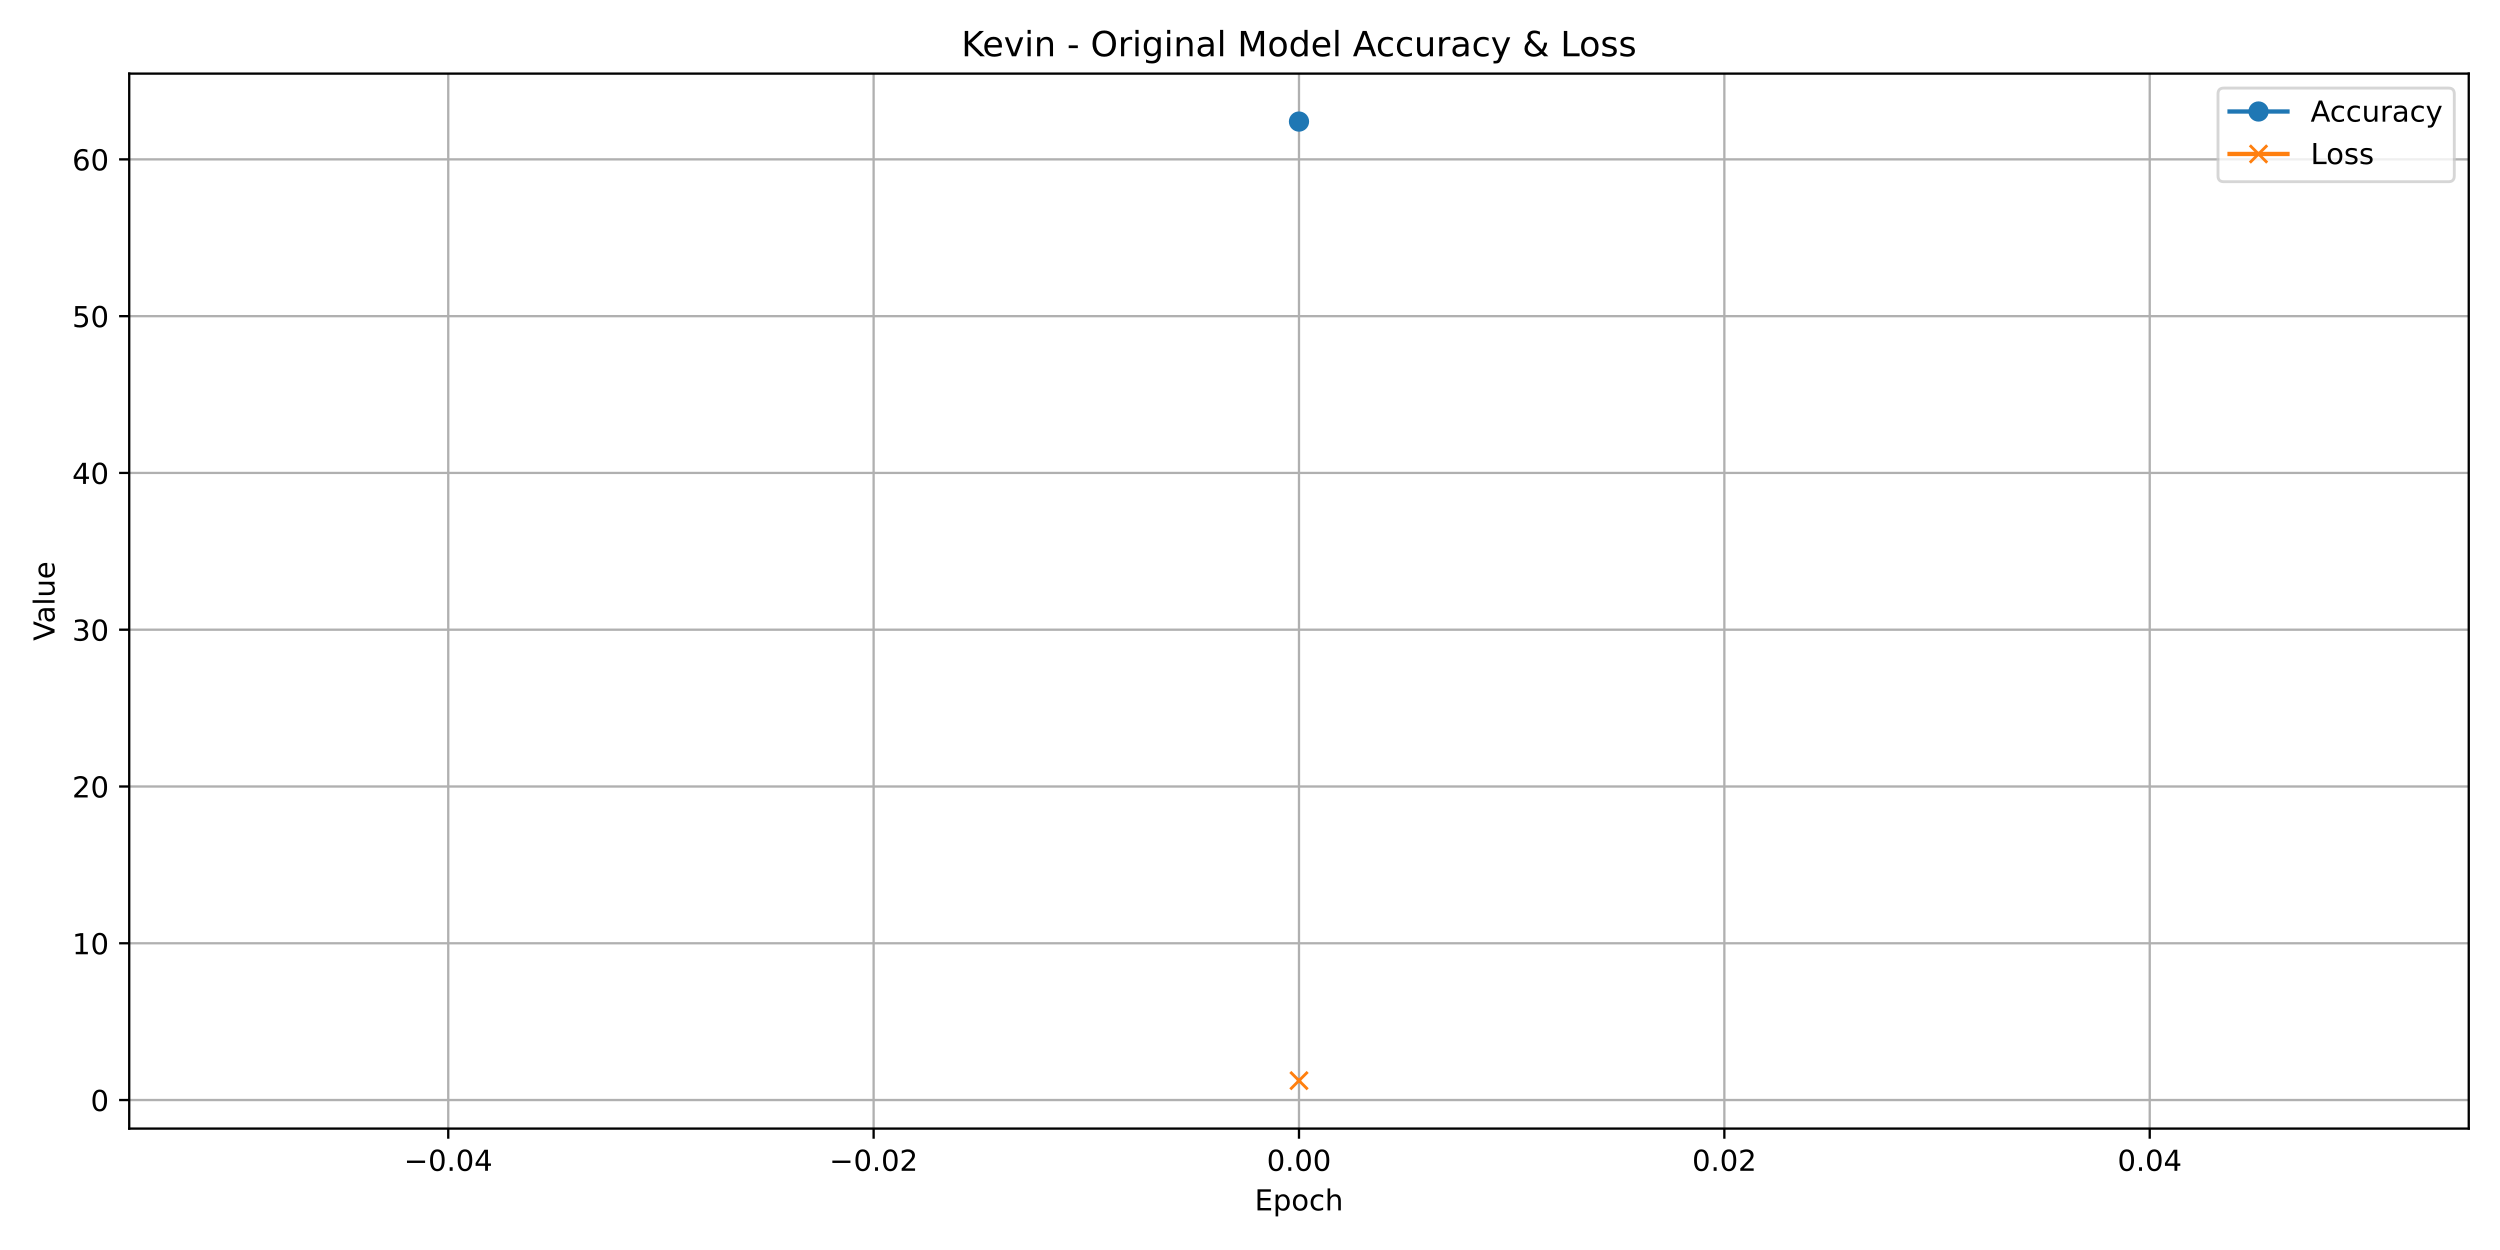
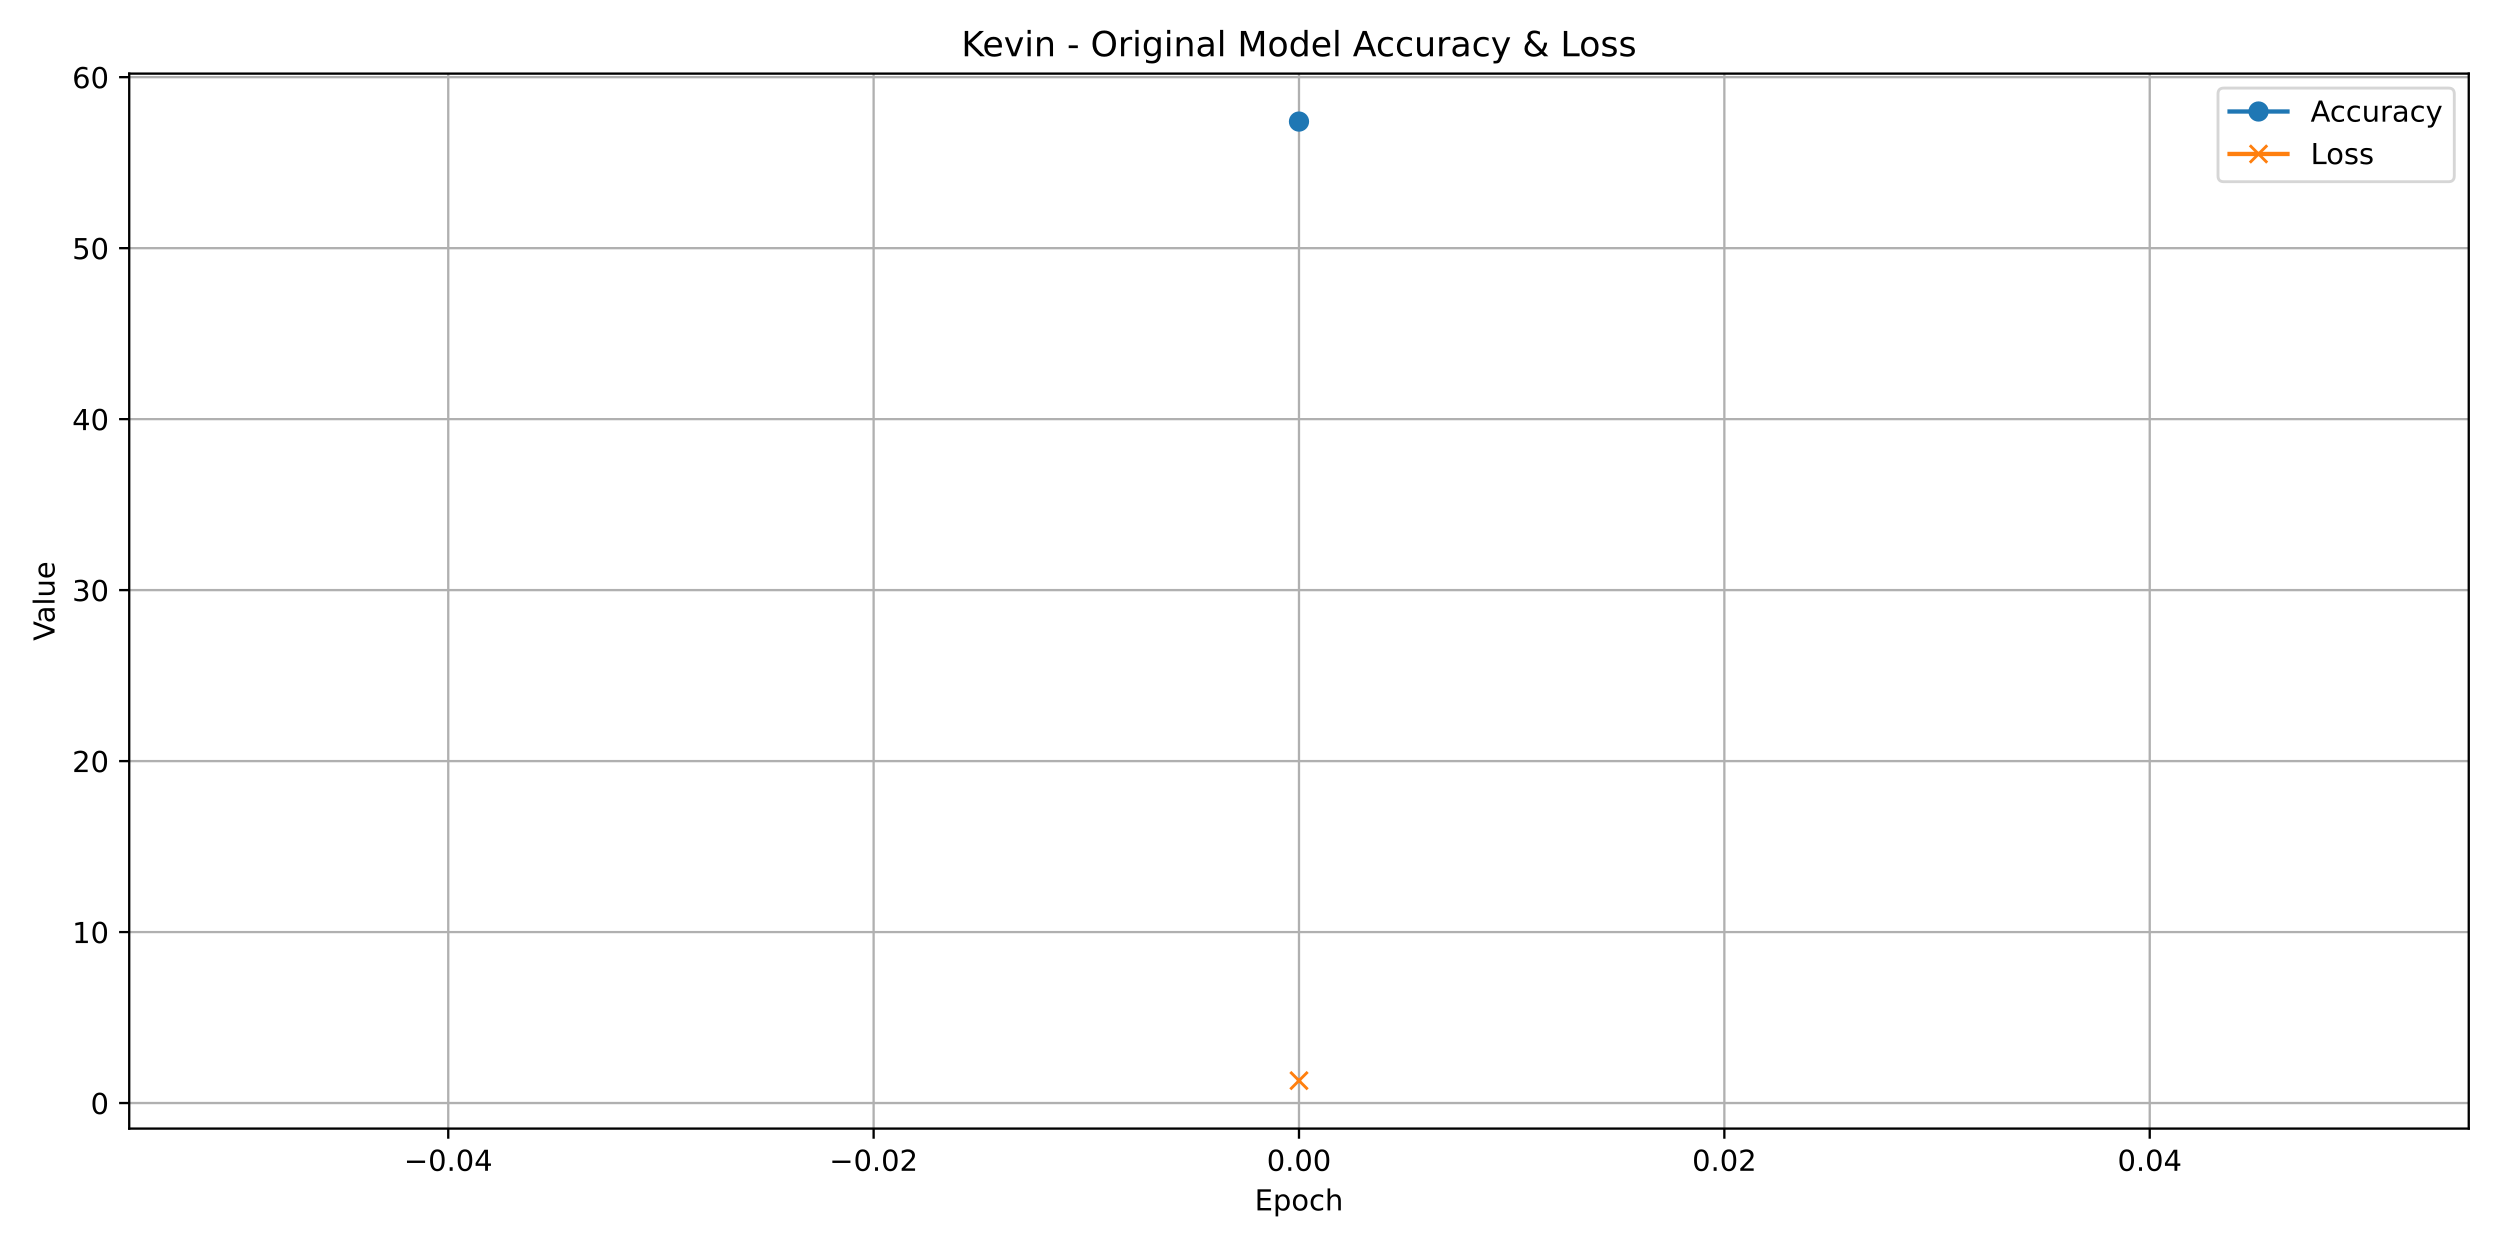
<svg xmlns="http://www.w3.org/2000/svg" xmlns:xlink="http://www.w3.org/1999/xlink" width="864pt" height="432pt" viewBox="0 0 864 432" version="1.1">
  <defs>
    <style type="text/css">*{stroke-linejoin: round; stroke-linecap: butt}</style>
  </defs>
  <g id="figure_1">
    <g id="patch_1">
      <path d="M 0 432  L 864 432  L 864 0  L 0 0  z " style="fill: #ffffff" />
    </g>
    <g id="axes_1">
      <g id="patch_2">
        <path d="M 44.66 390.04  L 853.2 390.04  L 853.2 25.44  L 44.66 25.44  z " style="fill: #ffffff" />
      </g>
      <g id="matplotlib.axis_1">
        <g id="xtick_1">
          <g id="line2d_1">
-             <path d="M 154.915 390.04  L 154.915 25.44  " clip-path="url(#pe907d3f04f)" style="fill: none; stroke: #b0b0b0; stroke-width: 0.8; stroke-linecap: square" />
+             <path d="M 154.915 390.04  L 154.915 25.44  " clip-path="url(#p06749bca30)" style="fill: none; stroke: #b0b0b0; stroke-width: 0.8; stroke-linecap: square" />
          </g>
          <g id="line2d_2">
            <defs>
-               <path id="ma01ef2c5df" d="M 0 0  L 0 3.5  " style="stroke: #000000; stroke-width: 0.8" />
+               <path id="mdeabfe7f44" d="M 0 0  L 0 3.5  " style="stroke: #000000; stroke-width: 0.8" />
            </defs>
            <g>
-               <use xlink:href="#ma01ef2c5df" x="154.915" y="390.04" style="stroke: #000000; stroke-width: 0.8" />
+               <use xlink:href="#mdeabfe7f44" x="154.915" y="390.04" style="stroke: #000000; stroke-width: 0.8" />
            </g>
          </g>
          <g id="text_1">
            <g transform="translate(139.5928 404.6384) scale(0.1 -0.1)">
              <defs>
                <path id="DejaVuSans-2212" d="M 678 2272  L 4684 2272  L 4684 1741  L 678 1741  L 678 2272  z " transform="scale(0.015625)" />
                <path id="DejaVuSans-30" d="M 2034 4250  Q 1547 4250 1301 3770  Q 1056 3291 1056 2328  Q 1056 1369 1301 889  Q 1547 409 2034 409  Q 2525 409 2770 889  Q 3016 1369 3016 2328  Q 3016 3291 2770 3770  Q 2525 4250 2034 4250  z M 2034 4750  Q 2819 4750 3233 4129  Q 3647 3509 3647 2328  Q 3647 1150 3233 529  Q 2819 -91 2034 -91  Q 1250 -91 836 529  Q 422 1150 422 2328  Q 422 3509 836 4129  Q 1250 4750 2034 4750  z " transform="scale(0.015625)" />
                <path id="DejaVuSans-2e" d="M 684 794  L 1344 794  L 1344 0  L 684 0  L 684 794  z " transform="scale(0.015625)" />
                <path id="DejaVuSans-34" d="M 2419 4116  L 825 1625  L 2419 1625  L 2419 4116  z M 2253 4666  L 3047 4666  L 3047 1625  L 3713 1625  L 3713 1100  L 3047 1100  L 3047 0  L 2419 0  L 2419 1100  L 313 1100  L 313 1709  L 2253 4666  z " transform="scale(0.015625)" />
              </defs>
              <use xlink:href="#DejaVuSans-2212" />
              <use xlink:href="#DejaVuSans-30" transform="translate(83.78906 0)" />
              <use xlink:href="#DejaVuSans-2e" transform="translate(147.4121 0)" />
              <use xlink:href="#DejaVuSans-30" transform="translate(179.1992 0)" />
              <use xlink:href="#DejaVuSans-34" transform="translate(242.8223 0)" />
            </g>
          </g>
        </g>
        <g id="xtick_2">
          <g id="line2d_3">
-             <path d="M 301.923 390.04  L 301.923 25.44  " clip-path="url(#pe907d3f04f)" style="fill: none; stroke: #b0b0b0; stroke-width: 0.8; stroke-linecap: square" />
+             <path d="M 301.923 390.04  L 301.923 25.44  " clip-path="url(#p06749bca30)" style="fill: none; stroke: #b0b0b0; stroke-width: 0.8; stroke-linecap: square" />
          </g>
          <g id="line2d_4">
            <g>
-               <use xlink:href="#ma01ef2c5df" x="301.923" y="390.04" style="stroke: #000000; stroke-width: 0.8" />
+               <use xlink:href="#mdeabfe7f44" x="301.923" y="390.04" style="stroke: #000000; stroke-width: 0.8" />
            </g>
          </g>
          <g id="text_2">
            <g transform="translate(286.6001 404.6384) scale(0.1 -0.1)">
              <defs>
                <path id="DejaVuSans-32" d="M 1228 531  L 3431 531  L 3431 0  L 469 0  L 469 531  Q 828 903 1448 1529  Q 2069 2156 2228 2338  Q 2531 2678 2651 2914  Q 2772 3150 2772 3378  Q 2772 3750 2511 3984  Q 2250 4219 1831 4219  Q 1534 4219 1204 4116  Q 875 4013 500 3803  L 500 4441  Q 881 4594 1212 4672  Q 1544 4750 1819 4750  Q 2544 4750 2975 4387  Q 3406 4025 3406 3419  Q 3406 3131 3298 2873  Q 3191 2616 2906 2266  Q 2828 2175 2409 1742  Q 1991 1309 1228 531  z " transform="scale(0.015625)" />
              </defs>
              <use xlink:href="#DejaVuSans-2212" />
              <use xlink:href="#DejaVuSans-30" transform="translate(83.78906 0)" />
              <use xlink:href="#DejaVuSans-2e" transform="translate(147.4121 0)" />
              <use xlink:href="#DejaVuSans-30" transform="translate(179.1992 0)" />
              <use xlink:href="#DejaVuSans-32" transform="translate(242.8223 0)" />
            </g>
          </g>
        </g>
        <g id="xtick_3">
          <g id="line2d_5">
-             <path d="M 448.93 390.04  L 448.93 25.44  " clip-path="url(#pe907d3f04f)" style="fill: none; stroke: #b0b0b0; stroke-width: 0.8; stroke-linecap: square" />
+             <path d="M 448.93 390.04  L 448.93 25.44  " clip-path="url(#p06749bca30)" style="fill: none; stroke: #b0b0b0; stroke-width: 0.8; stroke-linecap: square" />
          </g>
          <g id="line2d_6">
            <g>
-               <use xlink:href="#ma01ef2c5df" x="448.93" y="390.04" style="stroke: #000000; stroke-width: 0.8" />
+               <use xlink:href="#mdeabfe7f44" x="448.93" y="390.04" style="stroke: #000000; stroke-width: 0.8" />
            </g>
          </g>
          <g id="text_3">
            <g transform="translate(437.7972 404.6384) scale(0.1 -0.1)">
              <use xlink:href="#DejaVuSans-30" />
              <use xlink:href="#DejaVuSans-2e" transform="translate(63.62305 0)" />
              <use xlink:href="#DejaVuSans-30" transform="translate(95.41016 0)" />
              <use xlink:href="#DejaVuSans-30" transform="translate(159.0332 0)" />
            </g>
          </g>
        </g>
        <g id="xtick_4">
          <g id="line2d_7">
-             <path d="M 595.937 390.04  L 595.937 25.44  " clip-path="url(#pe907d3f04f)" style="fill: none; stroke: #b0b0b0; stroke-width: 0.8; stroke-linecap: square" />
+             <path d="M 595.937 390.04  L 595.937 25.44  " clip-path="url(#p06749bca30)" style="fill: none; stroke: #b0b0b0; stroke-width: 0.8; stroke-linecap: square" />
          </g>
          <g id="line2d_8">
            <g>
-               <use xlink:href="#ma01ef2c5df" x="595.937" y="390.04" style="stroke: #000000; stroke-width: 0.8" />
+               <use xlink:href="#mdeabfe7f44" x="595.937" y="390.04" style="stroke: #000000; stroke-width: 0.8" />
            </g>
          </g>
          <g id="text_4">
            <g transform="translate(584.8045 404.6384) scale(0.1 -0.1)">
              <use xlink:href="#DejaVuSans-30" />
              <use xlink:href="#DejaVuSans-2e" transform="translate(63.62305 0)" />
              <use xlink:href="#DejaVuSans-30" transform="translate(95.41016 0)" />
              <use xlink:href="#DejaVuSans-32" transform="translate(159.0332 0)" />
            </g>
          </g>
        </g>
        <g id="xtick_5">
          <g id="line2d_9">
-             <path d="M 742.945 390.04  L 742.945 25.44  " clip-path="url(#pe907d3f04f)" style="fill: none; stroke: #b0b0b0; stroke-width: 0.8; stroke-linecap: square" />
+             <path d="M 742.945 390.04  L 742.945 25.44  " clip-path="url(#p06749bca30)" style="fill: none; stroke: #b0b0b0; stroke-width: 0.8; stroke-linecap: square" />
          </g>
          <g id="line2d_10">
            <g>
-               <use xlink:href="#ma01ef2c5df" x="742.945" y="390.04" style="stroke: #000000; stroke-width: 0.8" />
+               <use xlink:href="#mdeabfe7f44" x="742.945" y="390.04" style="stroke: #000000; stroke-width: 0.8" />
            </g>
          </g>
          <g id="text_5">
            <g transform="translate(731.8117 404.6384) scale(0.1 -0.1)">
              <use xlink:href="#DejaVuSans-30" />
              <use xlink:href="#DejaVuSans-2e" transform="translate(63.62305 0)" />
              <use xlink:href="#DejaVuSans-30" transform="translate(95.41016 0)" />
              <use xlink:href="#DejaVuSans-34" transform="translate(159.0332 0)" />
            </g>
          </g>
        </g>
        <g id="text_6">
          <g transform="translate(433.6191 418.3166) scale(0.1 -0.1)">
            <defs>
              <path id="DejaVuSans-45" d="M 628 4666  L 3578 4666  L 3578 4134  L 1259 4134  L 1259 2753  L 3481 2753  L 3481 2222  L 1259 2222  L 1259 531  L 3634 531  L 3634 0  L 628 0  L 628 4666  z " transform="scale(0.015625)" />
              <path id="DejaVuSans-70" d="M 1159 525  L 1159 -1331  L 581 -1331  L 581 3500  L 1159 3500  L 1159 2969  Q 1341 3281 1617 3432  Q 1894 3584 2278 3584  Q 2916 3584 3314 3078  Q 3713 2572 3713 1747  Q 3713 922 3314 415  Q 2916 -91 2278 -91  Q 1894 -91 1617 61  Q 1341 213 1159 525  z M 3116 1747  Q 3116 2381 2855 2742  Q 2594 3103 2138 3103  Q 1681 3103 1420 2742  Q 1159 2381 1159 1747  Q 1159 1113 1420 752  Q 1681 391 2138 391  Q 2594 391 2855 752  Q 3116 1113 3116 1747  z " transform="scale(0.015625)" />
              <path id="DejaVuSans-6f" d="M 1959 3097  Q 1497 3097 1228 2736  Q 959 2375 959 1747  Q 959 1119 1226 758  Q 1494 397 1959 397  Q 2419 397 2687 759  Q 2956 1122 2956 1747  Q 2956 2369 2687 2733  Q 2419 3097 1959 3097  z M 1959 3584  Q 2709 3584 3137 3096  Q 3566 2609 3566 1747  Q 3566 888 3137 398  Q 2709 -91 1959 -91  Q 1206 -91 779 398  Q 353 888 353 1747  Q 353 2609 779 3096  Q 1206 3584 1959 3584  z " transform="scale(0.015625)" />
              <path id="DejaVuSans-63" d="M 3122 3366  L 3122 2828  Q 2878 2963 2633 3030  Q 2388 3097 2138 3097  Q 1578 3097 1268 2742  Q 959 2388 959 1747  Q 959 1106 1268 751  Q 1578 397 2138 397  Q 2388 397 2633 464  Q 2878 531 3122 666  L 3122 134  Q 2881 22 2623 -34  Q 2366 -91 2075 -91  Q 1284 -91 818 406  Q 353 903 353 1747  Q 353 2603 823 3093  Q 1294 3584 2113 3584  Q 2378 3584 2631 3529  Q 2884 3475 3122 3366  z " transform="scale(0.015625)" />
              <path id="DejaVuSans-68" d="M 3513 2113  L 3513 0  L 2938 0  L 2938 2094  Q 2938 2591 2744 2837  Q 2550 3084 2163 3084  Q 1697 3084 1428 2787  Q 1159 2491 1159 1978  L 1159 0  L 581 0  L 581 4863  L 1159 4863  L 1159 2956  Q 1366 3272 1645 3428  Q 1925 3584 2291 3584  Q 2894 3584 3203 3211  Q 3513 2838 3513 2113  z " transform="scale(0.015625)" />
            </defs>
            <use xlink:href="#DejaVuSans-45" />
            <use xlink:href="#DejaVuSans-70" transform="translate(63.18359 0)" />
            <use xlink:href="#DejaVuSans-6f" transform="translate(126.6602 0)" />
            <use xlink:href="#DejaVuSans-63" transform="translate(187.8418 0)" />
            <use xlink:href="#DejaVuSans-68" transform="translate(242.8223 0)" />
          </g>
        </g>
      </g>
      <g id="matplotlib.axis_2">
        <g id="ytick_1">
          <g id="line2d_11">
-             <path d="M 44.66 380.174  L 853.2 380.174  " clip-path="url(#pe907d3f04f)" style="fill: none; stroke: #b0b0b0; stroke-width: 0.8; stroke-linecap: square" />
+             <path d="M 44.66 381.209  L 853.2 381.209  " clip-path="url(#p06749bca30)" style="fill: none; stroke: #b0b0b0; stroke-width: 0.8; stroke-linecap: square" />
          </g>
          <g id="line2d_12">
            <defs>
-               <path id="md768767565" d="M 0 0  L -3.5 0  " style="stroke: #000000; stroke-width: 0.8" />
+               <path id="m1229148bcc" d="M 0 0  L -3.5 0  " style="stroke: #000000; stroke-width: 0.8" />
            </defs>
            <g>
-               <use xlink:href="#md768767565" x="44.66" y="380.174" style="stroke: #000000; stroke-width: 0.8" />
+               <use xlink:href="#m1229148bcc" x="44.66" y="381.209" style="stroke: #000000; stroke-width: 0.8" />
            </g>
          </g>
          <g id="text_7">
-             <g transform="translate(31.2975 383.9732) scale(0.1 -0.1)">
+             <g transform="translate(31.2975 385.0085) scale(0.1 -0.1)">
              <use xlink:href="#DejaVuSans-30" />
            </g>
          </g>
        </g>
        <g id="ytick_2">
          <g id="line2d_13">
-             <path d="M 44.66 325.992  L 853.2 325.992  " clip-path="url(#pe907d3f04f)" style="fill: none; stroke: #b0b0b0; stroke-width: 0.8; stroke-linecap: square" />
+             <path d="M 44.66 322.12  L 853.2 322.12  " clip-path="url(#p06749bca30)" style="fill: none; stroke: #b0b0b0; stroke-width: 0.8; stroke-linecap: square" />
          </g>
          <g id="line2d_14">
            <g>
-               <use xlink:href="#md768767565" x="44.66" y="325.992" style="stroke: #000000; stroke-width: 0.8" />
+               <use xlink:href="#m1229148bcc" x="44.66" y="322.12" style="stroke: #000000; stroke-width: 0.8" />
            </g>
          </g>
          <g id="text_8">
-             <g transform="translate(24.935 329.7911) scale(0.1 -0.1)">
+             <g transform="translate(24.935 325.9191) scale(0.1 -0.1)">
              <defs>
                <path id="DejaVuSans-31" d="M 794 531  L 1825 531  L 1825 4091  L 703 3866  L 703 4441  L 1819 4666  L 2450 4666  L 2450 531  L 3481 531  L 3481 0  L 794 0  L 794 531  z " transform="scale(0.015625)" />
              </defs>
              <use xlink:href="#DejaVuSans-31" />
              <use xlink:href="#DejaVuSans-30" transform="translate(63.62305 0)" />
            </g>
          </g>
        </g>
        <g id="ytick_3">
          <g id="line2d_15">
-             <path d="M 44.66 271.81  L 853.2 271.81  " clip-path="url(#pe907d3f04f)" style="fill: none; stroke: #b0b0b0; stroke-width: 0.8; stroke-linecap: square" />
+             <path d="M 44.66 263.031  L 853.2 263.031  " clip-path="url(#p06749bca30)" style="fill: none; stroke: #b0b0b0; stroke-width: 0.8; stroke-linecap: square" />
          </g>
          <g id="line2d_16">
            <g>
-               <use xlink:href="#md768767565" x="44.66" y="271.81" style="stroke: #000000; stroke-width: 0.8" />
+               <use xlink:href="#m1229148bcc" x="44.66" y="263.031" style="stroke: #000000; stroke-width: 0.8" />
            </g>
          </g>
          <g id="text_9">
-             <g transform="translate(24.935 275.609) scale(0.1 -0.1)">
+             <g transform="translate(24.935 266.8298) scale(0.1 -0.1)">
              <use xlink:href="#DejaVuSans-32" />
              <use xlink:href="#DejaVuSans-30" transform="translate(63.62305 0)" />
            </g>
          </g>
        </g>
        <g id="ytick_4">
          <g id="line2d_17">
-             <path d="M 44.66 217.628  L 853.2 217.628  " clip-path="url(#pe907d3f04f)" style="fill: none; stroke: #b0b0b0; stroke-width: 0.8; stroke-linecap: square" />
+             <path d="M 44.66 203.941  L 853.2 203.941  " clip-path="url(#p06749bca30)" style="fill: none; stroke: #b0b0b0; stroke-width: 0.8; stroke-linecap: square" />
          </g>
          <g id="line2d_18">
            <g>
-               <use xlink:href="#md768767565" x="44.66" y="217.628" style="stroke: #000000; stroke-width: 0.8" />
+               <use xlink:href="#m1229148bcc" x="44.66" y="203.941" style="stroke: #000000; stroke-width: 0.8" />
            </g>
          </g>
          <g id="text_10">
-             <g transform="translate(24.935 221.4269) scale(0.1 -0.1)">
+             <g transform="translate(24.935 207.7404) scale(0.1 -0.1)">
              <defs>
                <path id="DejaVuSans-33" d="M 2597 2516  Q 3050 2419 3304 2112  Q 3559 1806 3559 1356  Q 3559 666 3084 287  Q 2609 -91 1734 -91  Q 1441 -91 1130 -33  Q 819 25 488 141  L 488 750  Q 750 597 1062 519  Q 1375 441 1716 441  Q 2309 441 2620 675  Q 2931 909 2931 1356  Q 2931 1769 2642 2001  Q 2353 2234 1838 2234  L 1294 2234  L 1294 2753  L 1863 2753  Q 2328 2753 2575 2939  Q 2822 3125 2822 3475  Q 2822 3834 2567 4026  Q 2313 4219 1838 4219  Q 1578 4219 1281 4162  Q 984 4106 628 3988  L 628 4550  Q 988 4650 1302 4700  Q 1616 4750 1894 4750  Q 2613 4750 3031 4423  Q 3450 4097 3450 3541  Q 3450 3153 3228 2886  Q 3006 2619 2597 2516  z " transform="scale(0.015625)" />
              </defs>
              <use xlink:href="#DejaVuSans-33" />
              <use xlink:href="#DejaVuSans-30" transform="translate(63.62305 0)" />
            </g>
          </g>
        </g>
        <g id="ytick_5">
          <g id="line2d_19">
-             <path d="M 44.66 163.446  L 853.2 163.446  " clip-path="url(#pe907d3f04f)" style="fill: none; stroke: #b0b0b0; stroke-width: 0.8; stroke-linecap: square" />
+             <path d="M 44.66 144.852  L 853.2 144.852  " clip-path="url(#p06749bca30)" style="fill: none; stroke: #b0b0b0; stroke-width: 0.8; stroke-linecap: square" />
          </g>
          <g id="line2d_20">
            <g>
-               <use xlink:href="#md768767565" x="44.66" y="163.446" style="stroke: #000000; stroke-width: 0.8" />
+               <use xlink:href="#m1229148bcc" x="44.66" y="144.852" style="stroke: #000000; stroke-width: 0.8" />
            </g>
          </g>
          <g id="text_11">
-             <g transform="translate(24.935 167.2448) scale(0.1 -0.1)">
+             <g transform="translate(24.935 148.6511) scale(0.1 -0.1)">
              <use xlink:href="#DejaVuSans-34" />
              <use xlink:href="#DejaVuSans-30" transform="translate(63.62305 0)" />
            </g>
          </g>
        </g>
        <g id="ytick_6">
          <g id="line2d_21">
-             <path d="M 44.66 109.264  L 853.2 109.264  " clip-path="url(#pe907d3f04f)" style="fill: none; stroke: #b0b0b0; stroke-width: 0.8; stroke-linecap: square" />
+             <path d="M 44.66 85.762  L 853.2 85.762  " clip-path="url(#p06749bca30)" style="fill: none; stroke: #b0b0b0; stroke-width: 0.8; stroke-linecap: square" />
          </g>
          <g id="line2d_22">
            <g>
-               <use xlink:href="#md768767565" x="44.66" y="109.264" style="stroke: #000000; stroke-width: 0.8" />
+               <use xlink:href="#m1229148bcc" x="44.66" y="85.762" style="stroke: #000000; stroke-width: 0.8" />
            </g>
          </g>
          <g id="text_12">
-             <g transform="translate(24.935 113.0628) scale(0.1 -0.1)">
+             <g transform="translate(24.935 89.5617) scale(0.1 -0.1)">
              <defs>
                <path id="DejaVuSans-35" d="M 691 4666  L 3169 4666  L 3169 4134  L 1269 4134  L 1269 2991  Q 1406 3038 1543 3061  Q 1681 3084 1819 3084  Q 2600 3084 3056 2656  Q 3513 2228 3513 1497  Q 3513 744 3044 326  Q 2575 -91 1722 -91  Q 1428 -91 1123 -41  Q 819 9 494 109  L 494 744  Q 775 591 1075 516  Q 1375 441 1709 441  Q 2250 441 2565 725  Q 2881 1009 2881 1497  Q 2881 1984 2565 2268  Q 2250 2553 1709 2553  Q 1456 2553 1204 2497  Q 953 2441 691 2322  L 691 4666  z " transform="scale(0.015625)" />
              </defs>
              <use xlink:href="#DejaVuSans-35" />
              <use xlink:href="#DejaVuSans-30" transform="translate(63.62305 0)" />
            </g>
          </g>
        </g>
        <g id="ytick_7">
          <g id="line2d_23">
-             <path d="M 44.66 55.081  L 853.2 55.081  " clip-path="url(#pe907d3f04f)" style="fill: none; stroke: #b0b0b0; stroke-width: 0.8; stroke-linecap: square" />
+             <path d="M 44.66 26.673  L 853.2 26.673  " clip-path="url(#p06749bca30)" style="fill: none; stroke: #b0b0b0; stroke-width: 0.8; stroke-linecap: square" />
          </g>
          <g id="line2d_24">
            <g>
-               <use xlink:href="#md768767565" x="44.66" y="55.081" style="stroke: #000000; stroke-width: 0.8" />
+               <use xlink:href="#m1229148bcc" x="44.66" y="26.673" style="stroke: #000000; stroke-width: 0.8" />
            </g>
          </g>
          <g id="text_13">
-             <g transform="translate(24.935 58.88067) scale(0.1 -0.1)">
+             <g transform="translate(24.935 30.47235) scale(0.1 -0.1)">
              <defs>
                <path id="DejaVuSans-36" d="M 2113 2584  Q 1688 2584 1439 2293  Q 1191 2003 1191 1497  Q 1191 994 1439 701  Q 1688 409 2113 409  Q 2538 409 2786 701  Q 3034 994 3034 1497  Q 3034 2003 2786 2293  Q 2538 2584 2113 2584  z M 3366 4563  L 3366 3988  Q 3128 4100 2886 4159  Q 2644 4219 2406 4219  Q 1781 4219 1451 3797  Q 1122 3375 1075 2522  Q 1259 2794 1537 2939  Q 1816 3084 2150 3084  Q 2853 3084 3261 2657  Q 3669 2231 3669 1497  Q 3669 778 3244 343  Q 2819 -91 2113 -91  Q 1303 -91 875 529  Q 447 1150 447 2328  Q 447 3434 972 4092  Q 1497 4750 2381 4750  Q 2619 4750 2861 4703  Q 3103 4656 3366 4563  z " transform="scale(0.015625)" />
              </defs>
              <use xlink:href="#DejaVuSans-36" />
              <use xlink:href="#DejaVuSans-30" transform="translate(63.62305 0)" />
            </g>
          </g>
        </g>
        <g id="text_14">
          <g transform="translate(18.85531 221.4712) rotate(-90) scale(0.1 -0.1)">
            <defs>
              <path id="DejaVuSans-56" d="M 1831 0  L 50 4666  L 709 4666  L 2188 738  L 3669 4666  L 4325 4666  L 2547 0  L 1831 0  z " transform="scale(0.015625)" />
              <path id="DejaVuSans-61" d="M 2194 1759  Q 1497 1759 1228 1600  Q 959 1441 959 1056  Q 959 750 1161 570  Q 1363 391 1709 391  Q 2188 391 2477 730  Q 2766 1069 2766 1631  L 2766 1759  L 2194 1759  z M 3341 1997  L 3341 0  L 2766 0  L 2766 531  Q 2569 213 2275 61  Q 1981 -91 1556 -91  Q 1019 -91 701 211  Q 384 513 384 1019  Q 384 1609 779 1909  Q 1175 2209 1959 2209  L 2766 2209  L 2766 2266  Q 2766 2663 2505 2880  Q 2244 3097 1772 3097  Q 1472 3097 1187 3025  Q 903 2953 641 2809  L 641 3341  Q 956 3463 1253 3523  Q 1550 3584 1831 3584  Q 2591 3584 2966 3190  Q 3341 2797 3341 1997  z " transform="scale(0.015625)" />
              <path id="DejaVuSans-6c" d="M 603 4863  L 1178 4863  L 1178 0  L 603 0  L 603 4863  z " transform="scale(0.015625)" />
              <path id="DejaVuSans-75" d="M 544 1381  L 544 3500  L 1119 3500  L 1119 1403  Q 1119 906 1312 657  Q 1506 409 1894 409  Q 2359 409 2629 706  Q 2900 1003 2900 1516  L 2900 3500  L 3475 3500  L 3475 0  L 2900 0  L 2900 538  Q 2691 219 2414 64  Q 2138 -91 1772 -91  Q 1169 -91 856 284  Q 544 659 544 1381  z M 1991 3584  L 1991 3584  z " transform="scale(0.015625)" />
              <path id="DejaVuSans-65" d="M 3597 1894  L 3597 1613  L 953 1613  Q 991 1019 1311 708  Q 1631 397 2203 397  Q 2534 397 2845 478  Q 3156 559 3463 722  L 3463 178  Q 3153 47 2828 -22  Q 2503 -91 2169 -91  Q 1331 -91 842 396  Q 353 884 353 1716  Q 353 2575 817 3079  Q 1281 3584 2069 3584  Q 2775 3584 3186 3129  Q 3597 2675 3597 1894  z M 3022 2063  Q 3016 2534 2758 2815  Q 2500 3097 2075 3097  Q 1594 3097 1305 2825  Q 1016 2553 972 2059  L 3022 2063  z " transform="scale(0.015625)" />
            </defs>
            <use xlink:href="#DejaVuSans-56" />
            <use xlink:href="#DejaVuSans-61" transform="translate(60.6582 0)" />
            <use xlink:href="#DejaVuSans-6c" transform="translate(121.9375 0)" />
            <use xlink:href="#DejaVuSans-75" transform="translate(149.7207 0)" />
            <use xlink:href="#DejaVuSans-65" transform="translate(213.0996 0)" />
          </g>
        </g>
      </g>
      <g id="line2d_25">
-         <path d="M 448.93 42.013  " clip-path="url(#pe907d3f04f)" style="fill: none; stroke: #1f77b4; stroke-width: 1.5; stroke-linecap: square" />
+         <path d="M 448.93 42.013  " clip-path="url(#p06749bca30)" style="fill: none; stroke: #1f77b4; stroke-width: 1.5; stroke-linecap: square" />
        <defs>
-           <path id="me7f48faf16" d="M 0 3  C 0.796 3 1.559 2.684 2.121 2.121  C 2.684 1.559 3 0.796 3 0  C 3 -0.796 2.684 -1.559 2.121 -2.121  C 1.559 -2.684 0.796 -3 0 -3  C -0.796 -3 -1.559 -2.684 -2.121 -2.121  C -2.684 -1.559 -3 -0.796 -3 0  C -3 0.796 -2.684 1.559 -2.121 2.121  C -1.559 2.684 -0.796 3 0 3  z " style="stroke: #1f77b4" />
+           <path id="mbb3a95288e" d="M 0 3  C 0.796 3 1.559 2.684 2.121 2.121  C 2.684 1.559 3 0.796 3 0  C 3 -0.796 2.684 -1.559 2.121 -2.121  C 1.559 -2.684 0.796 -3 0 -3  C -0.796 -3 -1.559 -2.684 -2.121 -2.121  C -2.684 -1.559 -3 -0.796 -3 0  C -3 0.796 -2.684 1.559 -2.121 2.121  C -1.559 2.684 -0.796 3 0 3  z " style="stroke: #1f77b4" />
        </defs>
-         <g clip-path="url(#pe907d3f04f)">
-           <use xlink:href="#me7f48faf16" x="448.93" y="42.013" style="fill: #1f77b4; stroke: #1f77b4" />
+         <g clip-path="url(#p06749bca30)">
+           <use xlink:href="#mbb3a95288e" x="448.93" y="42.013" style="fill: #1f77b4; stroke: #1f77b4" />
        </g>
      </g>
      <g id="line2d_26">
-         <path d="M 448.93 373.467  " clip-path="url(#pe907d3f04f)" style="fill: none; stroke: #ff7f0e; stroke-width: 1.5; stroke-linecap: square" />
+         <path d="M 448.93 373.467  " clip-path="url(#p06749bca30)" style="fill: none; stroke: #ff7f0e; stroke-width: 1.5; stroke-linecap: square" />
        <defs>
-           <path id="m23478f51fb" d="M -3 3  L 3 -3  M -3 -3  L 3 3  " style="stroke: #ff7f0e" />
+           <path id="me5a294f87b" d="M -3 3  L 3 -3  M -3 -3  L 3 3  " style="stroke: #ff7f0e" />
        </defs>
-         <g clip-path="url(#pe907d3f04f)">
-           <use xlink:href="#m23478f51fb" x="448.93" y="373.467" style="fill: #ff7f0e; stroke: #ff7f0e" />
+         <g clip-path="url(#p06749bca30)">
+           <use xlink:href="#me5a294f87b" x="448.93" y="373.467" style="fill: #ff7f0e; stroke: #ff7f0e" />
        </g>
      </g>
      <g id="patch_3">
        <path d="M 44.66 390.04  L 44.66 25.44  " style="fill: none; stroke: #000000; stroke-width: 0.8; stroke-linejoin: miter; stroke-linecap: square" />
      </g>
      <g id="patch_4">
        <path d="M 853.2 390.04  L 853.2 25.44  " style="fill: none; stroke: #000000; stroke-width: 0.8; stroke-linejoin: miter; stroke-linecap: square" />
      </g>
      <g id="patch_5">
        <path d="M 44.66 390.04  L 853.2 390.04  " style="fill: none; stroke: #000000; stroke-width: 0.8; stroke-linejoin: miter; stroke-linecap: square" />
      </g>
      <g id="patch_6">
        <path d="M 44.66 25.44  L 853.2 25.44  " style="fill: none; stroke: #000000; stroke-width: 0.8; stroke-linejoin: miter; stroke-linecap: square" />
      </g>
      <g id="text_15">
        <g transform="translate(332.2487 19.44) scale(0.12 -0.12)">
          <defs>
            <path id="DejaVuSans-4b" d="M 628 4666  L 1259 4666  L 1259 2694  L 3353 4666  L 4166 4666  L 1850 2491  L 4331 0  L 3500 0  L 1259 2247  L 1259 0  L 628 0  L 628 4666  z " transform="scale(0.015625)" />
            <path id="DejaVuSans-76" d="M 191 3500  L 800 3500  L 1894 563  L 2988 3500  L 3597 3500  L 2284 0  L 1503 0  L 191 3500  z " transform="scale(0.015625)" />
            <path id="DejaVuSans-69" d="M 603 3500  L 1178 3500  L 1178 0  L 603 0  L 603 3500  z M 603 4863  L 1178 4863  L 1178 4134  L 603 4134  L 603 4863  z " transform="scale(0.015625)" />
            <path id="DejaVuSans-6e" d="M 3513 2113  L 3513 0  L 2938 0  L 2938 2094  Q 2938 2591 2744 2837  Q 2550 3084 2163 3084  Q 1697 3084 1428 2787  Q 1159 2491 1159 1978  L 1159 0  L 581 0  L 581 3500  L 1159 3500  L 1159 2956  Q 1366 3272 1645 3428  Q 1925 3584 2291 3584  Q 2894 3584 3203 3211  Q 3513 2838 3513 2113  z " transform="scale(0.015625)" />
            <path id="DejaVuSans-20" transform="scale(0.015625)" />
            <path id="DejaVuSans-2d" d="M 313 2009  L 1997 2009  L 1997 1497  L 313 1497  L 313 2009  z " transform="scale(0.015625)" />
            <path id="DejaVuSans-4f" d="M 2522 4238  Q 1834 4238 1429 3725  Q 1025 3213 1025 2328  Q 1025 1447 1429 934  Q 1834 422 2522 422  Q 3209 422 3611 934  Q 4013 1447 4013 2328  Q 4013 3213 3611 3725  Q 3209 4238 2522 4238  z M 2522 4750  Q 3503 4750 4090 4092  Q 4678 3434 4678 2328  Q 4678 1225 4090 567  Q 3503 -91 2522 -91  Q 1538 -91 948 565  Q 359 1222 359 2328  Q 359 3434 948 4092  Q 1538 4750 2522 4750  z " transform="scale(0.015625)" />
            <path id="DejaVuSans-72" d="M 2631 2963  Q 2534 3019 2420 3045  Q 2306 3072 2169 3072  Q 1681 3072 1420 2755  Q 1159 2438 1159 1844  L 1159 0  L 581 0  L 581 3500  L 1159 3500  L 1159 2956  Q 1341 3275 1631 3429  Q 1922 3584 2338 3584  Q 2397 3584 2469 3576  Q 2541 3569 2628 3553  L 2631 2963  z " transform="scale(0.015625)" />
            <path id="DejaVuSans-67" d="M 2906 1791  Q 2906 2416 2648 2759  Q 2391 3103 1925 3103  Q 1463 3103 1205 2759  Q 947 2416 947 1791  Q 947 1169 1205 825  Q 1463 481 1925 481  Q 2391 481 2648 825  Q 2906 1169 2906 1791  z M 3481 434  Q 3481 -459 3084 -895  Q 2688 -1331 1869 -1331  Q 1566 -1331 1297 -1286  Q 1028 -1241 775 -1147  L 775 -588  Q 1028 -725 1275 -790  Q 1522 -856 1778 -856  Q 2344 -856 2625 -561  Q 2906 -266 2906 331  L 2906 616  Q 2728 306 2450 153  Q 2172 0 1784 0  Q 1141 0 747 490  Q 353 981 353 1791  Q 353 2603 747 3093  Q 1141 3584 1784 3584  Q 2172 3584 2450 3431  Q 2728 3278 2906 2969  L 2906 3500  L 3481 3500  L 3481 434  z " transform="scale(0.015625)" />
            <path id="DejaVuSans-4d" d="M 628 4666  L 1569 4666  L 2759 1491  L 3956 4666  L 4897 4666  L 4897 0  L 4281 0  L 4281 4097  L 3078 897  L 2444 897  L 1241 4097  L 1241 0  L 628 0  L 628 4666  z " transform="scale(0.015625)" />
            <path id="DejaVuSans-64" d="M 2906 2969  L 2906 4863  L 3481 4863  L 3481 0  L 2906 0  L 2906 525  Q 2725 213 2448 61  Q 2172 -91 1784 -91  Q 1150 -91 751 415  Q 353 922 353 1747  Q 353 2572 751 3078  Q 1150 3584 1784 3584  Q 2172 3584 2448 3432  Q 2725 3281 2906 2969  z M 947 1747  Q 947 1113 1208 752  Q 1469 391 1925 391  Q 2381 391 2643 752  Q 2906 1113 2906 1747  Q 2906 2381 2643 2742  Q 2381 3103 1925 3103  Q 1469 3103 1208 2742  Q 947 2381 947 1747  z " transform="scale(0.015625)" />
            <path id="DejaVuSans-41" d="M 2188 4044  L 1331 1722  L 3047 1722  L 2188 4044  z M 1831 4666  L 2547 4666  L 4325 0  L 3669 0  L 3244 1197  L 1141 1197  L 716 0  L 50 0  L 1831 4666  z " transform="scale(0.015625)" />
            <path id="DejaVuSans-79" d="M 2059 -325  Q 1816 -950 1584 -1140  Q 1353 -1331 966 -1331  L 506 -1331  L 506 -850  L 844 -850  Q 1081 -850 1212 -737  Q 1344 -625 1503 -206  L 1606 56  L 191 3500  L 800 3500  L 1894 763  L 2988 3500  L 3597 3500  L 2059 -325  z " transform="scale(0.015625)" />
            <path id="DejaVuSans-26" d="M 1556 2509  Q 1272 2256 1139 2004  Q 1006 1753 1006 1478  Q 1006 1022 1337 719  Q 1669 416 2169 416  Q 2466 416 2725 514  Q 2984 613 3213 813  L 1556 2509  z M 1997 2859  L 3584 1234  Q 3769 1513 3872 1830  Q 3975 2147 3994 2503  L 4575 2503  Q 4538 2091 4375 1687  Q 4213 1284 3922 891  L 4794 0  L 4006 0  L 3559 459  Q 3234 181 2878 45  Q 2522 -91 2113 -91  Q 1359 -91 881 339  Q 403 769 403 1441  Q 403 1841 612 2192  Q 822 2544 1241 2853  Q 1091 3050 1012 3245  Q 934 3441 934 3628  Q 934 4134 1281 4442  Q 1628 4750 2203 4750  Q 2463 4750 2720 4694  Q 2978 4638 3244 4525  L 3244 3956  Q 2972 4103 2725 4179  Q 2478 4256 2266 4256  Q 1938 4256 1733 4082  Q 1528 3909 1528 3634  Q 1528 3475 1620 3314  Q 1713 3153 1997 2859  z " transform="scale(0.015625)" />
            <path id="DejaVuSans-4c" d="M 628 4666  L 1259 4666  L 1259 531  L 3531 531  L 3531 0  L 628 0  L 628 4666  z " transform="scale(0.015625)" />
            <path id="DejaVuSans-73" d="M 2834 3397  L 2834 2853  Q 2591 2978 2328 3040  Q 2066 3103 1784 3103  Q 1356 3103 1142 2972  Q 928 2841 928 2578  Q 928 2378 1081 2264  Q 1234 2150 1697 2047  L 1894 2003  Q 2506 1872 2764 1633  Q 3022 1394 3022 966  Q 3022 478 2636 193  Q 2250 -91 1575 -91  Q 1294 -91 989 -36  Q 684 19 347 128  L 347 722  Q 666 556 975 473  Q 1284 391 1588 391  Q 1994 391 2212 530  Q 2431 669 2431 922  Q 2431 1156 2273 1281  Q 2116 1406 1581 1522  L 1381 1569  Q 847 1681 609 1914  Q 372 2147 372 2553  Q 372 3047 722 3315  Q 1072 3584 1716 3584  Q 2034 3584 2315 3537  Q 2597 3491 2834 3397  z " transform="scale(0.015625)" />
          </defs>
          <use xlink:href="#DejaVuSans-4b" />
          <use xlink:href="#DejaVuSans-65" transform="translate(60.57617 0)" />
          <use xlink:href="#DejaVuSans-76" transform="translate(122.0996 0)" />
          <use xlink:href="#DejaVuSans-69" transform="translate(181.2793 0)" />
          <use xlink:href="#DejaVuSans-6e" transform="translate(209.0625 0)" />
          <use xlink:href="#DejaVuSans-20" transform="translate(272.4414 0)" />
          <use xlink:href="#DejaVuSans-2d" transform="translate(304.2285 0)" />
          <use xlink:href="#DejaVuSans-20" transform="translate(340.3125 0)" />
          <use xlink:href="#DejaVuSans-4f" transform="translate(372.0996 0)" />
          <use xlink:href="#DejaVuSans-72" transform="translate(450.8105 0)" />
          <use xlink:href="#DejaVuSans-69" transform="translate(491.9238 0)" />
          <use xlink:href="#DejaVuSans-67" transform="translate(519.707 0)" />
          <use xlink:href="#DejaVuSans-69" transform="translate(583.1836 0)" />
          <use xlink:href="#DejaVuSans-6e" transform="translate(610.9668 0)" />
          <use xlink:href="#DejaVuSans-61" transform="translate(674.3457 0)" />
          <use xlink:href="#DejaVuSans-6c" transform="translate(735.625 0)" />
          <use xlink:href="#DejaVuSans-20" transform="translate(763.4082 0)" />
          <use xlink:href="#DejaVuSans-4d" transform="translate(795.1953 0)" />
          <use xlink:href="#DejaVuSans-6f" transform="translate(881.4746 0)" />
          <use xlink:href="#DejaVuSans-64" transform="translate(942.6562 0)" />
          <use xlink:href="#DejaVuSans-65" transform="translate(1006.133 0)" />
          <use xlink:href="#DejaVuSans-6c" transform="translate(1067.656 0)" />
          <use xlink:href="#DejaVuSans-20" transform="translate(1095.439 0)" />
          <use xlink:href="#DejaVuSans-41" transform="translate(1127.227 0)" />
          <use xlink:href="#DejaVuSans-63" transform="translate(1193.885 0)" />
          <use xlink:href="#DejaVuSans-63" transform="translate(1248.865 0)" />
          <use xlink:href="#DejaVuSans-75" transform="translate(1303.846 0)" />
          <use xlink:href="#DejaVuSans-72" transform="translate(1367.225 0)" />
          <use xlink:href="#DejaVuSans-61" transform="translate(1408.338 0)" />
          <use xlink:href="#DejaVuSans-63" transform="translate(1469.617 0)" />
          <use xlink:href="#DejaVuSans-79" transform="translate(1524.598 0)" />
          <use xlink:href="#DejaVuSans-20" transform="translate(1583.777 0)" />
          <use xlink:href="#DejaVuSans-26" transform="translate(1615.564 0)" />
          <use xlink:href="#DejaVuSans-20" transform="translate(1693.543 0)" />
          <use xlink:href="#DejaVuSans-4c" transform="translate(1725.33 0)" />
          <use xlink:href="#DejaVuSans-6f" transform="translate(1779.293 0)" />
          <use xlink:href="#DejaVuSans-73" transform="translate(1840.475 0)" />
          <use xlink:href="#DejaVuSans-73" transform="translate(1892.574 0)" />
        </g>
      </g>
      <g id="legend_1">
        <g id="patch_7">
          <path d="M 768.544 62.796  L 846.2 62.796  Q 848.2 62.796 848.2 60.796  L 848.2 32.44  Q 848.2 30.44 846.2 30.44  L 768.544 30.44  Q 766.544 30.44 766.544 32.44  L 766.544 60.796  Q 766.544 62.796 768.544 62.796  z " style="fill: #ffffff; opacity: 0.8; stroke: #cccccc; stroke-linejoin: miter" />
        </g>
        <g id="line2d_27">
          <path d="M 770.544 38.538  L 780.544 38.538  L 790.544 38.538  " style="fill: none; stroke: #1f77b4; stroke-width: 1.5; stroke-linecap: square" />
          <g>
-             <use xlink:href="#me7f48faf16" x="780.544" y="38.538" style="fill: #1f77b4; stroke: #1f77b4" />
+             <use xlink:href="#mbb3a95288e" x="780.544" y="38.538" style="fill: #1f77b4; stroke: #1f77b4" />
          </g>
        </g>
        <g id="text_16">
          <g transform="translate(798.5438 42.03844) scale(0.1 -0.1)">
            <use xlink:href="#DejaVuSans-41" />
            <use xlink:href="#DejaVuSans-63" transform="translate(66.6582 0)" />
            <use xlink:href="#DejaVuSans-63" transform="translate(121.6387 0)" />
            <use xlink:href="#DejaVuSans-75" transform="translate(176.6191 0)" />
            <use xlink:href="#DejaVuSans-72" transform="translate(239.998 0)" />
            <use xlink:href="#DejaVuSans-61" transform="translate(281.1113 0)" />
            <use xlink:href="#DejaVuSans-63" transform="translate(342.3906 0)" />
            <use xlink:href="#DejaVuSans-79" transform="translate(397.3711 0)" />
          </g>
        </g>
        <g id="line2d_28">
          <path d="M 770.544 53.217  L 780.544 53.217  L 790.544 53.217  " style="fill: none; stroke: #ff7f0e; stroke-width: 1.5; stroke-linecap: square" />
          <g>
-             <use xlink:href="#m23478f51fb" x="780.544" y="53.217" style="fill: #ff7f0e; stroke: #ff7f0e" />
+             <use xlink:href="#me5a294f87b" x="780.544" y="53.217" style="fill: #ff7f0e; stroke: #ff7f0e" />
          </g>
        </g>
        <g id="text_17">
          <g transform="translate(798.5438 56.71656) scale(0.1 -0.1)">
            <use xlink:href="#DejaVuSans-4c" />
            <use xlink:href="#DejaVuSans-6f" transform="translate(53.96289 0)" />
            <use xlink:href="#DejaVuSans-73" transform="translate(115.1445 0)" />
            <use xlink:href="#DejaVuSans-73" transform="translate(167.2441 0)" />
          </g>
        </g>
      </g>
    </g>
  </g>
  <defs>
-     <clipPath id="pe907d3f04f">
+     <clipPath id="p06749bca30">
      <rect x="44.66" y="25.44" width="808.54" height="364.6" />
    </clipPath>
  </defs>
</svg>
